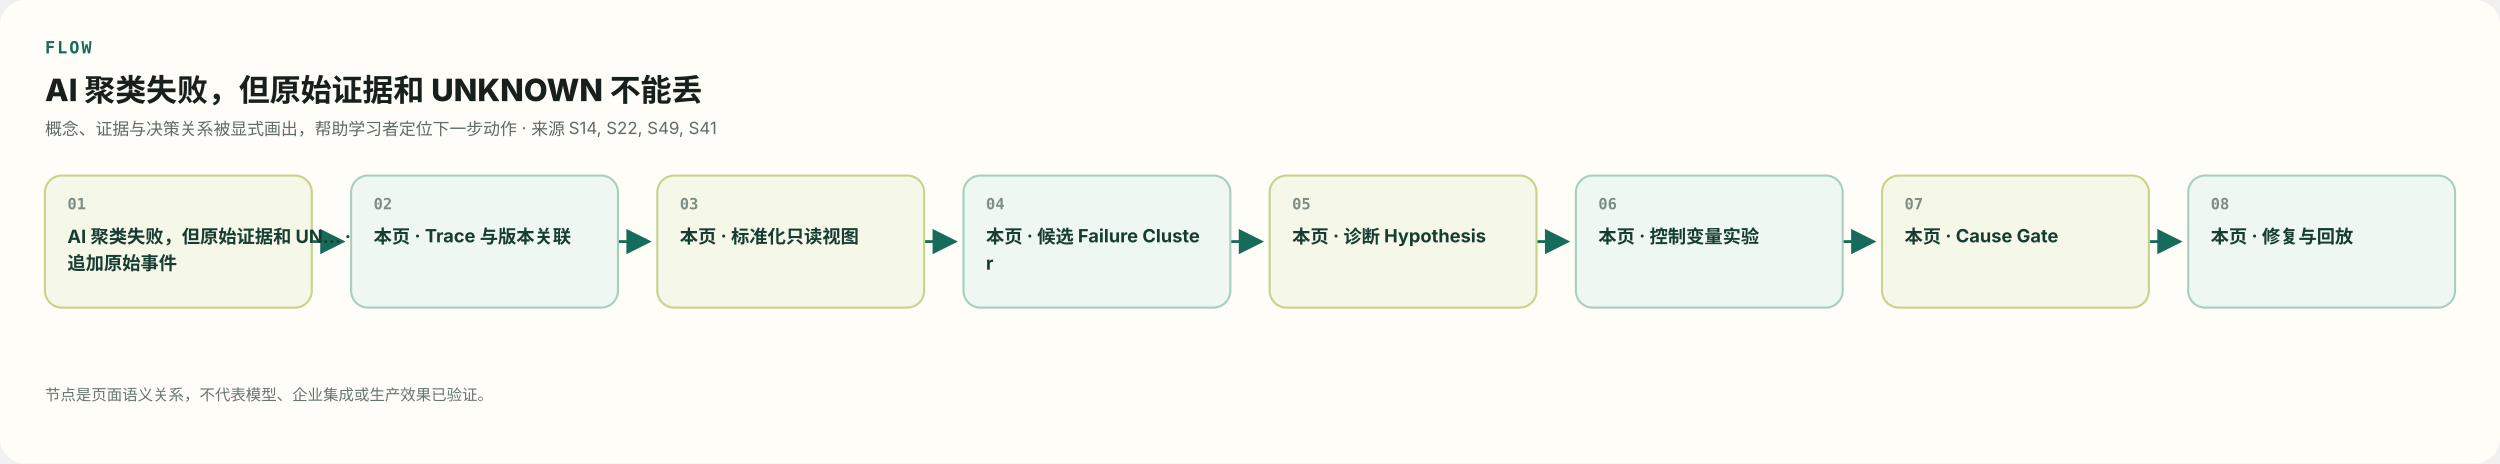
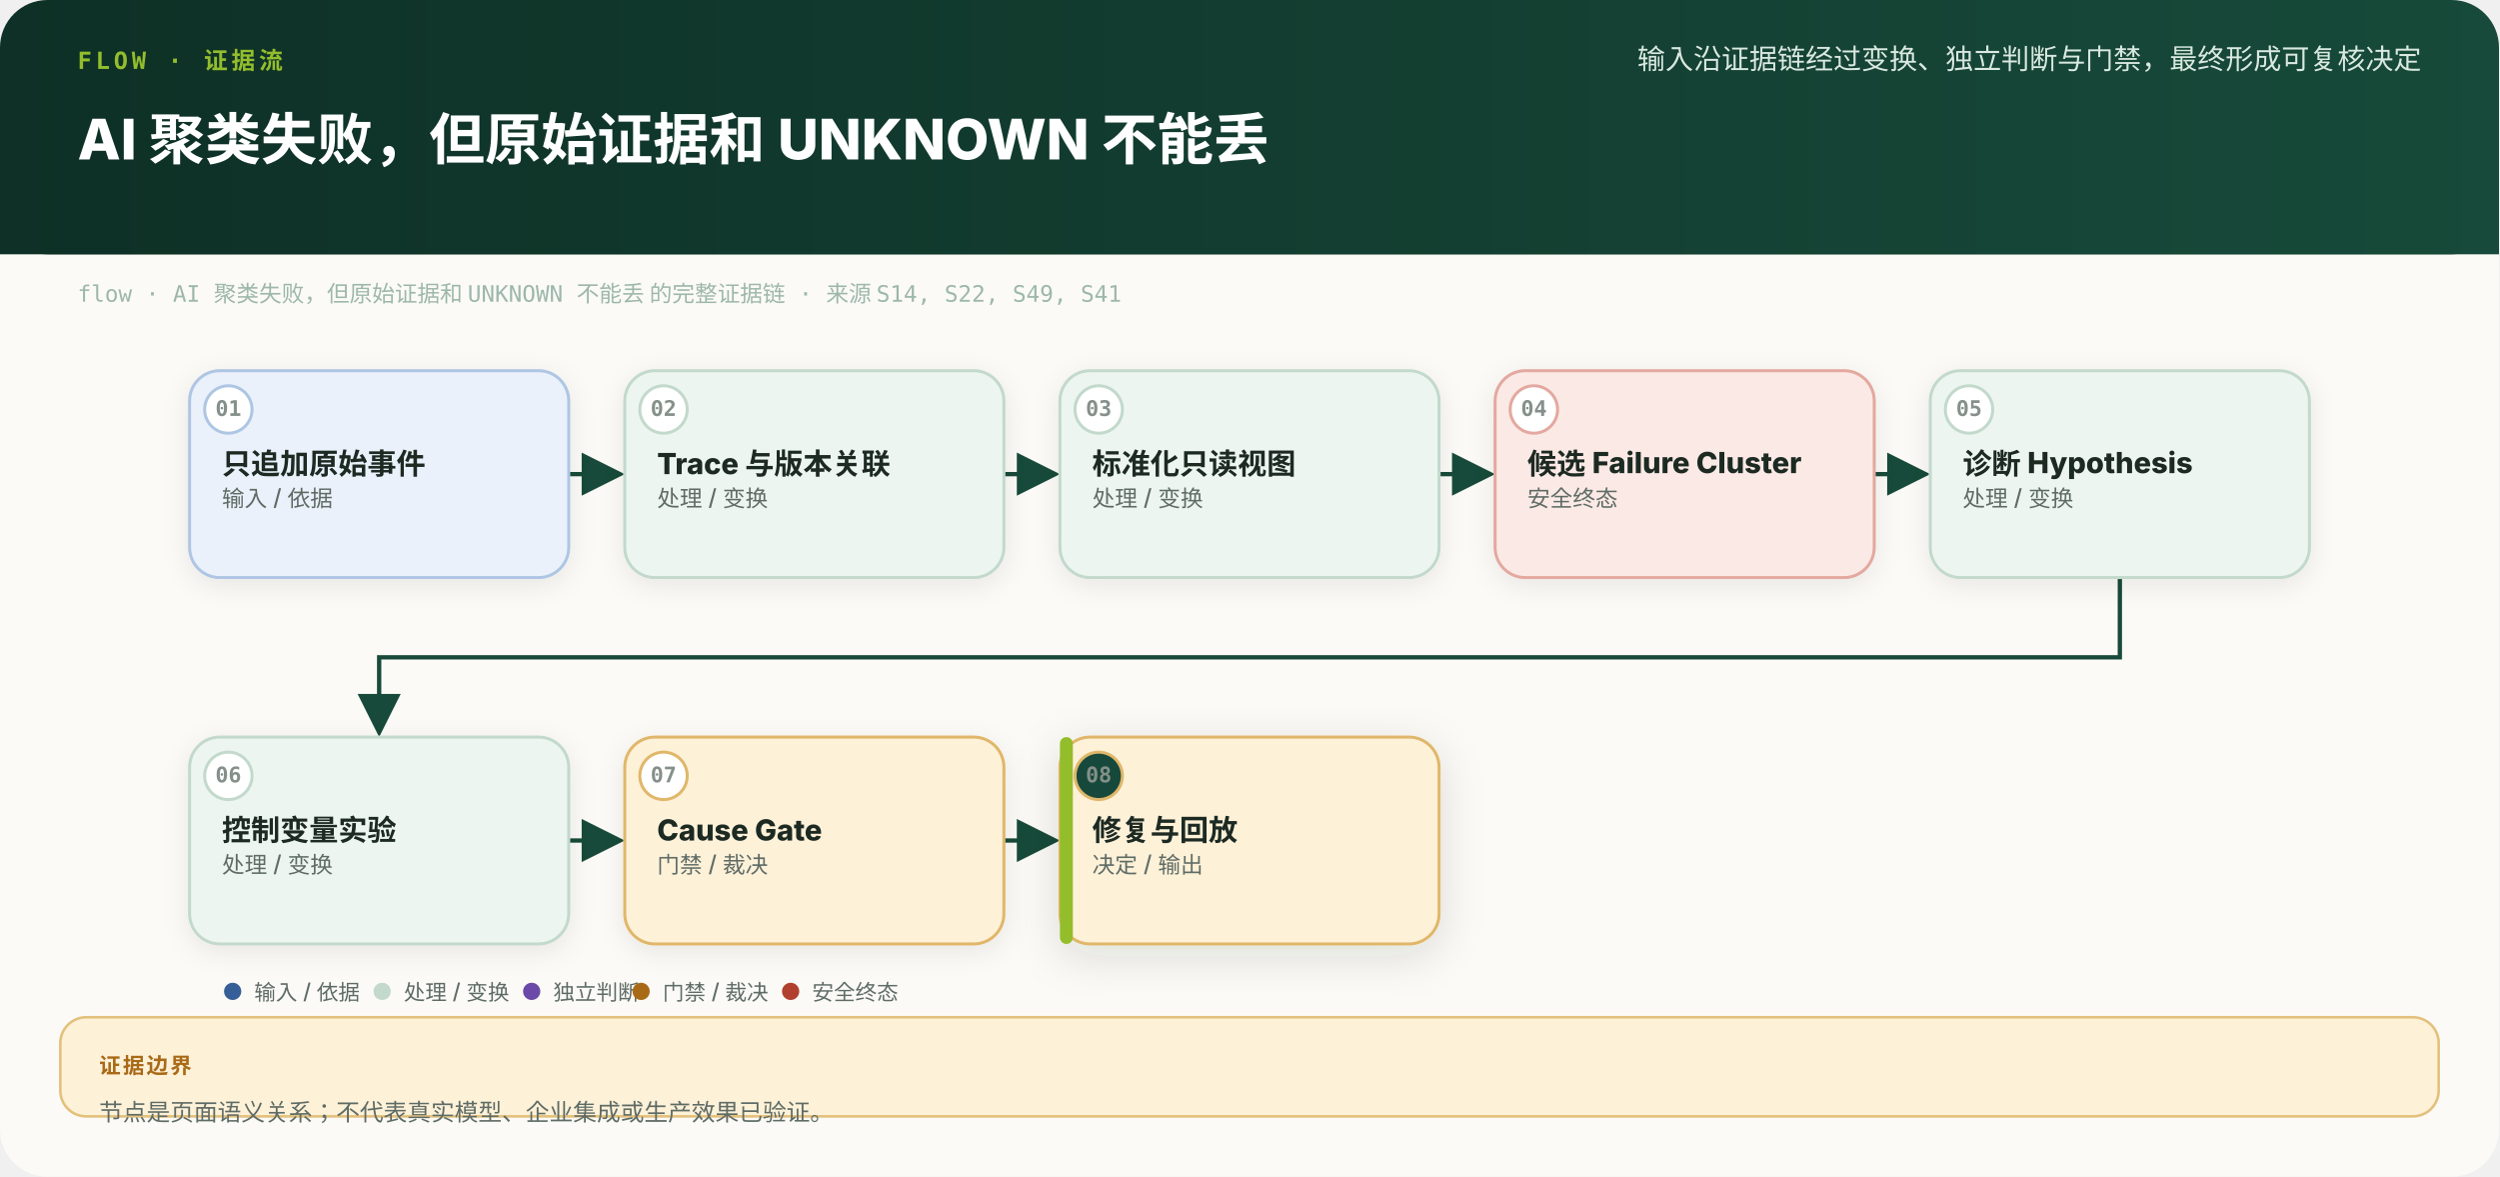
- <svg xmlns="http://www.w3.org/2000/svg" role="img" aria-labelledby="title desc" viewBox="0 0 1780 330" width="1780" height="330">
+ <svg xmlns="http://www.w3.org/2000/svg" role="img" aria-labelledby="title desc" viewBox="0 0 1160 546" width="1160" height="546">
+   <linearGradient id="ds-header-grad" x1="0" y1="0" x2="1" y2="0">
+     <stop offset="0" stop-color="#0e3026" />
+     <stop offset="1" stop-color="#174a3a" />
+   </linearGradient>
  <defs>
-     <marker id="arrow" markerWidth="9" markerHeight="9" refX="7" refY="4.5" orient="auto">
-       <path d="M0,0 L9,4.5 L0,9 z" fill="#176b5b" />
+     <filter id="ds-soft" x="-20%" y="-20%" width="140%" height="150%">
+       <feDropShadow dx="0" dy="3" stdDeviation="6" flood-color="#0e3026" flood-opacity="0.08" />
+     </filter>
+     <filter id="ds-strong" x="-20%" y="-20%" width="140%" height="150%">
+       <feDropShadow dx="0" dy="5" stdDeviation="10" flood-color="#0e3026" flood-opacity="0.13" />
+     </filter>
+     <marker id="ds-arw-forest" markerWidth="10" markerHeight="10" refX="8" refY="5" orient="auto">
+       <path d="M0 0 L10 5 L0 10 z" fill="#174a3a" />
+     </marker>
+     <marker id="ds-arw-amber" markerWidth="10" markerHeight="10" refX="8" refY="5" orient="auto">
+       <path d="M0 0 L10 5 L0 10 z" fill="#a96a18" />
+     </marker>
+     <marker id="ds-arw-red" markerWidth="10" markerHeight="10" refX="8" refY="5" orient="auto">
+       <path d="M0 0 L10 5 L0 10 z" fill="#b2402f" />
+     </marker>
+     <marker id="ds-arw-soft" markerWidth="10" markerHeight="10" refX="8" refY="5" orient="auto">
+       <path d="M0 0 L10 5 L0 10 z" fill="#85908a" />
    </marker>
  </defs>
  <style>
-     .canvas{fill:#fffdf8}.eyebrow{font:700 12px ui-monospace,monospace;letter-spacing:.12em;fill:#176b5b}.title{font:800 22px -apple-system,BlinkMacSystemFont,"PingFang SC",sans-serif;fill:#17201d}.subtitle{font:400 12px -apple-system,BlinkMacSystemFont,"PingFang SC",sans-serif;fill:#5f6b65}.node rect{fill:#eef7f2;stroke:#a7cfc0;stroke-width:1.5}.node:nth-of-type(odd) rect{fill:#f5f7e8;stroke:#c6d38b}.node-index{font:700 11px ui-monospace,monospace;fill:#7d8c84}.node-label{font:700 13px -apple-system,BlinkMacSystemFont,"PingFang SC",sans-serif;fill:#173d32}.arrow{stroke:#176b5b;stroke-width:2;fill:none}.source{font:400 11px ui-monospace,monospace;fill:#68756e}
-   </style>
-   <rect class="canvas" width="100%" height="100%" rx="18" />
-   <text x="32" y="38" class="eyebrow">FLOW</text>
-   <text x="32" y="72" class="title">AI 聚类失败，但原始证据和 UNKNOWN 不能丢</text>
-   <text x="32" y="96" class="subtitle">概念、证据与决策关系被显式画出，帮助学习者定位下一步动作 · 来源 S14, S22, S49, S41</text>
-   <path d="M 222 172 L 242 172" class="arrow" marker-end="url(#arrow)" />
-   <path d="M 440 172 L 460 172" class="arrow" marker-end="url(#arrow)" />
-   <path d="M 658 172 L 678 172" class="arrow" marker-end="url(#arrow)" />
-   <path d="M 876 172 L 896 172" class="arrow" marker-end="url(#arrow)" />
-   <path d="M 1094 172 L 1114 172" class="arrow" marker-end="url(#arrow)" />
-   <path d="M 1312 172 L 1332 172" class="arrow" marker-end="url(#arrow)" />
-   <path d="M 1530 172 L 1550 172" class="arrow" marker-end="url(#arrow)" />
-   <g class="node">
-     <rect x="32" y="125" width="190" height="94" rx="12" />
-     <text x="48" y="149" class="node-index">01</text>
-     <text x="48" y="173" class="node-label">AI 聚类失败，但原始证据和 UN… · 只</text>
-     <text x="48" y="192" class="node-label">追加原始事件</text>
+     .ds-bg{fill:#fbfaf6}
+     .ds-header{fill:url(#ds-header-grad)}
+     .ds-eyebrow{font:700 11px ui-monospace,SFMono-Regular,Menlo,Consolas,monospace;letter-spacing:.16em;fill:#93bd2c}
+     .ds-title{font:800 26px -apple-system,BlinkMacSystemFont,"Segoe UI","PingFang SC","Hiragino Sans GB","Microsoft YaHei",sans-serif;fill:#ffffff}
+     .ds-subtitle{font:500 13px -apple-system,BlinkMacSystemFont,"Segoe UI","PingFang SC","Hiragino Sans GB","Microsoft YaHei",sans-serif;fill:#d9e8e0}
+     .ds-source{font:500 10.5px ui-monospace,SFMono-Regular,Menlo,Consolas,monospace;fill:#9db7ab}
+     .ds-section{font:800 11px ui-monospace,SFMono-Regular,Menlo,Consolas,monospace;letter-spacing:.12em;fill:#174a3a}
+     .ds-foot{font:500 11px -apple-system,BlinkMacSystemFont,"Segoe UI","PingFang SC","Hiragino Sans GB","Microsoft YaHei",sans-serif;fill:#5f6c66}
+     .ds-footbadge{font:800 10px ui-monospace,SFMono-Regular,Menlo,Consolas,monospace;letter-spacing:.1em;fill:#a96a18}
+     .ds-node rect{stroke-width:1.4}
+     .ds-node-title{font:800 13.5px -apple-system,BlinkMacSystemFont,"Segoe UI","PingFang SC","Hiragino Sans GB","Microsoft YaHei",sans-serif;fill:#1c2924}
+     .ds-node-detail{font:500 10.5px -apple-system,BlinkMacSystemFont,"Segoe UI","PingFang SC","Hiragino Sans GB","Microsoft YaHei",sans-serif;fill:#5f6c66}
+     .ds-node-index{font:800 10px ui-monospace,SFMono-Regular,Menlo,Consolas,monospace;fill:#85908a}
+     .ds-edge{fill:none;stroke:#174a3a;stroke-width:2}
+     .ds-edge-label{font:600 9.5px -apple-system,BlinkMacSystemFont,"Segoe UI","PingFang SC","Hiragino Sans GB","Microsoft YaHei",sans-serif;fill:#5f6c66;paint-order:stroke;stroke:#fbfaf6;stroke-width:4px}
+     .ds-legend{font:500 10px -apple-system,BlinkMacSystemFont,"Segoe UI","PingFang SC","Hiragino Sans GB","Microsoft YaHei",sans-serif;fill:#5f6c66}
+ </style>
+   <rect class="ds-bg" width="1160" height="546" rx="22" />
+   <rect class="ds-header" x="0" y="0" width="1160" height="118" rx="22" />
+   <rect class="ds-header" x="0" y="96" width="1160" height="22" />
+   <text class="ds-eyebrow" x="36" y="32">FLOW · 证据流</text>
+   <text class="ds-subtitle" x="1124" y="32" text-anchor="end">输入沿证据链经过变换、独立判断与门禁，最终形成可复核决定</text>
+   <text class="ds-title" x="36" y="74">AI 聚类失败，但原始证据和 UNKNOWN 不能丢</text>
+   <text class="ds-source" x="36" y="140">flow · AI 聚类失败，但原始证据和 UNKNOWN 不能丢 的完整证据链 · 来源 S14, S22, S49, S41</text>
+   <path d="M 264 220 L 286 220" fill="none" stroke="#174a3a" stroke-width="2" marker-end="url(#ds-arw-forest)" />
+   <path d="M 466 220 L 488 220" fill="none" stroke="#174a3a" stroke-width="2" marker-end="url(#ds-arw-forest)" />
+   <path d="M 668 220 L 690 220" fill="none" stroke="#174a3a" stroke-width="2" marker-end="url(#ds-arw-forest)" />
+   <path d="M 870 220 L 892 220" fill="none" stroke="#174a3a" stroke-width="2" marker-end="url(#ds-arw-forest)" />
+   <path d="M 984 268 V 305 H 176 V 338" fill="none" stroke="#174a3a" stroke-width="2" marker-end="url(#ds-arw-forest)" />
+   <path d="M 264 390 L 286 390" fill="none" stroke="#174a3a" stroke-width="2" marker-end="url(#ds-arw-forest)" />
+   <path d="M 466 390 L 488 390" fill="none" stroke="#174a3a" stroke-width="2" marker-end="url(#ds-arw-forest)" />
+   <g class="ds-node" filter="url(#ds-soft)">
+     <rect x="88" y="172" width="176" height="96" rx="14" fill="#eaf1fa" stroke="#aec6e3" />
+     <circle cx="106" cy="190" r="11" fill="#ffffff" stroke="#aec6e3" stroke-width="1.4" />
+     <text class="ds-node-index" x="106" y="193" text-anchor="middle">01</text>
+     <text class="ds-node-title" x="103" y="220">只追加原始事件</text>
+     <text class="ds-node-detail" x="103" y="235">输入 / 依据</text>
  </g>
-   <g class="node">
-     <rect x="250" y="125" width="190" height="94" rx="12" />
-     <text x="266" y="149" class="node-index">02</text>
-     <text x="266" y="173" class="node-label">本页 · Trace 与版本关联</text>
+   <g class="ds-node" filter="url(#ds-soft)">
+     <rect x="290" y="172" width="176" height="96" rx="14" fill="#edf5f0" stroke="#c2d9cc" />
+     <circle cx="308" cy="190" r="11" fill="#ffffff" stroke="#c2d9cc" stroke-width="1.4" />
+     <text class="ds-node-index" x="308" y="193" text-anchor="middle">02</text>
+     <text class="ds-node-title" x="305" y="220">Trace 与版本关联</text>
+     <text class="ds-node-detail" x="305" y="235">处理 / 变换</text>
  </g>
-   <g class="node">
-     <rect x="468" y="125" width="190" height="94" rx="12" />
-     <text x="484" y="149" class="node-index">03</text>
-     <text x="484" y="173" class="node-label">本页 · 标准化只读视图</text>
+   <g class="ds-node" filter="url(#ds-soft)">
+     <rect x="492" y="172" width="176" height="96" rx="14" fill="#edf5f0" stroke="#c2d9cc" />
+     <circle cx="510" cy="190" r="11" fill="#ffffff" stroke="#c2d9cc" stroke-width="1.4" />
+     <text class="ds-node-index" x="510" y="193" text-anchor="middle">03</text>
+     <text class="ds-node-title" x="507" y="220">标准化只读视图</text>
+     <text class="ds-node-detail" x="507" y="235">处理 / 变换</text>
  </g>
-   <g class="node">
-     <rect x="686" y="125" width="190" height="94" rx="12" />
-     <text x="702" y="149" class="node-index">04</text>
-     <text x="702" y="173" class="node-label">本页 · 候选 Failure Cluste</text>
-     <text x="702" y="192" class="node-label">r</text>
+   <g class="ds-node" filter="url(#ds-soft)">
+     <rect x="694" y="172" width="176" height="96" rx="14" fill="#fbe9e5" stroke="#e3a89f" />
+     <circle cx="712" cy="190" r="11" fill="#ffffff" stroke="#e3a89f" stroke-width="1.4" />
+     <text class="ds-node-index" x="712" y="193" text-anchor="middle">04</text>
+     <text class="ds-node-title" x="709" y="220">候选 Failure Cluster</text>
+     <text class="ds-node-detail" x="709" y="235">安全终态</text>
  </g>
-   <g class="node">
-     <rect x="904" y="125" width="190" height="94" rx="12" />
-     <text x="920" y="149" class="node-index">05</text>
-     <text x="920" y="173" class="node-label">本页 · 诊断 Hypothesis</text>
+   <g class="ds-node" filter="url(#ds-soft)">
+     <rect x="896" y="172" width="176" height="96" rx="14" fill="#edf5f0" stroke="#c2d9cc" />
+     <circle cx="914" cy="190" r="11" fill="#ffffff" stroke="#c2d9cc" stroke-width="1.4" />
+     <text class="ds-node-index" x="914" y="193" text-anchor="middle">05</text>
+     <text class="ds-node-title" x="911" y="220">诊断 Hypothesis</text>
+     <text class="ds-node-detail" x="911" y="235">处理 / 变换</text>
  </g>
-   <g class="node">
-     <rect x="1122" y="125" width="190" height="94" rx="12" />
-     <text x="1138" y="149" class="node-index">06</text>
-     <text x="1138" y="173" class="node-label">本页 · 控制变量实验</text>
+   <g class="ds-node" filter="url(#ds-soft)">
+     <rect x="88" y="342" width="176" height="96" rx="14" fill="#edf5f0" stroke="#c2d9cc" />
+     <circle cx="106" cy="360" r="11" fill="#ffffff" stroke="#c2d9cc" stroke-width="1.4" />
+     <text class="ds-node-index" x="106" y="363" text-anchor="middle">06</text>
+     <text class="ds-node-title" x="103" y="390">控制变量实验</text>
+     <text class="ds-node-detail" x="103" y="405">处理 / 变换</text>
  </g>
-   <g class="node">
-     <rect x="1340" y="125" width="190" height="94" rx="12" />
-     <text x="1356" y="149" class="node-index">07</text>
-     <text x="1356" y="173" class="node-label">本页 · Cause Gate</text>
+   <g class="ds-node" filter="url(#ds-soft)">
+     <rect x="290" y="342" width="176" height="96" rx="14" fill="#fdf1d8" stroke="#e0b76a" />
+     <circle cx="308" cy="360" r="11" fill="#ffffff" stroke="#e0b76a" stroke-width="1.4" />
+     <text class="ds-node-index" x="308" y="363" text-anchor="middle">07</text>
+     <text class="ds-node-title" x="305" y="390">Cause Gate</text>
+     <text class="ds-node-detail" x="305" y="405">门禁 / 裁决</text>
  </g>
-   <g class="node">
-     <rect x="1558" y="125" width="190" height="94" rx="12" />
-     <text x="1574" y="149" class="node-index">08</text>
-     <text x="1574" y="173" class="node-label">本页 · 修复与回放</text>
+   <g class="ds-node" filter="url(#ds-strong)">
+     <rect x="492" y="342" width="176" height="96" rx="14" fill="#fdf1d8" stroke="#e0b76a" stroke-width="2" />
+     <rect x="492" y="342" width="6" height="96" rx="3" fill="#93bd2c" />
+     <circle cx="510" cy="360" r="11" fill="#174a3a" stroke="#e0b76a" stroke-width="1.4" />
+     <text class="ds-node-index" x="510" y="363" text-anchor="middle" fill="#ffffff">08</text>
+     <text class="ds-node-title" x="507" y="390">修复与回放</text>
+     <text class="ds-node-detail" x="507" y="405">决定 / 输出</text>
  </g>
-   <text x="32" y="285" class="source">节点是页面语义关系，不代表模型、企业集成或生产效果已验证。</text>
+   <circle cx="108" cy="460" r="4" fill="#355f96" />
+   <text class="ds-legend" x="118" y="464">输入 / 依据</text>
+   <circle cx="177.4" cy="460" r="4" fill="#c2d9cc" />
+   <text class="ds-legend" x="187.4" y="464">处理 / 变换</text>
+   <circle cx="246.8" cy="460" r="4" fill="#6a49a8" />
+   <text class="ds-legend" x="256.8" y="464">独立判断</text>
+   <circle cx="297.6" cy="460" r="4" fill="#a96a18" />
+   <text class="ds-legend" x="307.6" y="464">门禁 / 裁决</text>
+   <circle cx="367" cy="460" r="4" fill="#b2402f" />
+   <text class="ds-legend" x="377" y="464">安全终态</text>
+   <rect x="28" y="472" width="1104" height="46" rx="12" fill="#fdf1d8" stroke="#e3c07b" stroke-width="1.2" />
+   <text class="ds-footbadge" x="46" y="498">证据边界</text>
+   <text class="ds-foot" x="46" y="520">节点是页面语义关系；不代表真实模型、企业集成或生产效果已验证。</text>
</svg>
